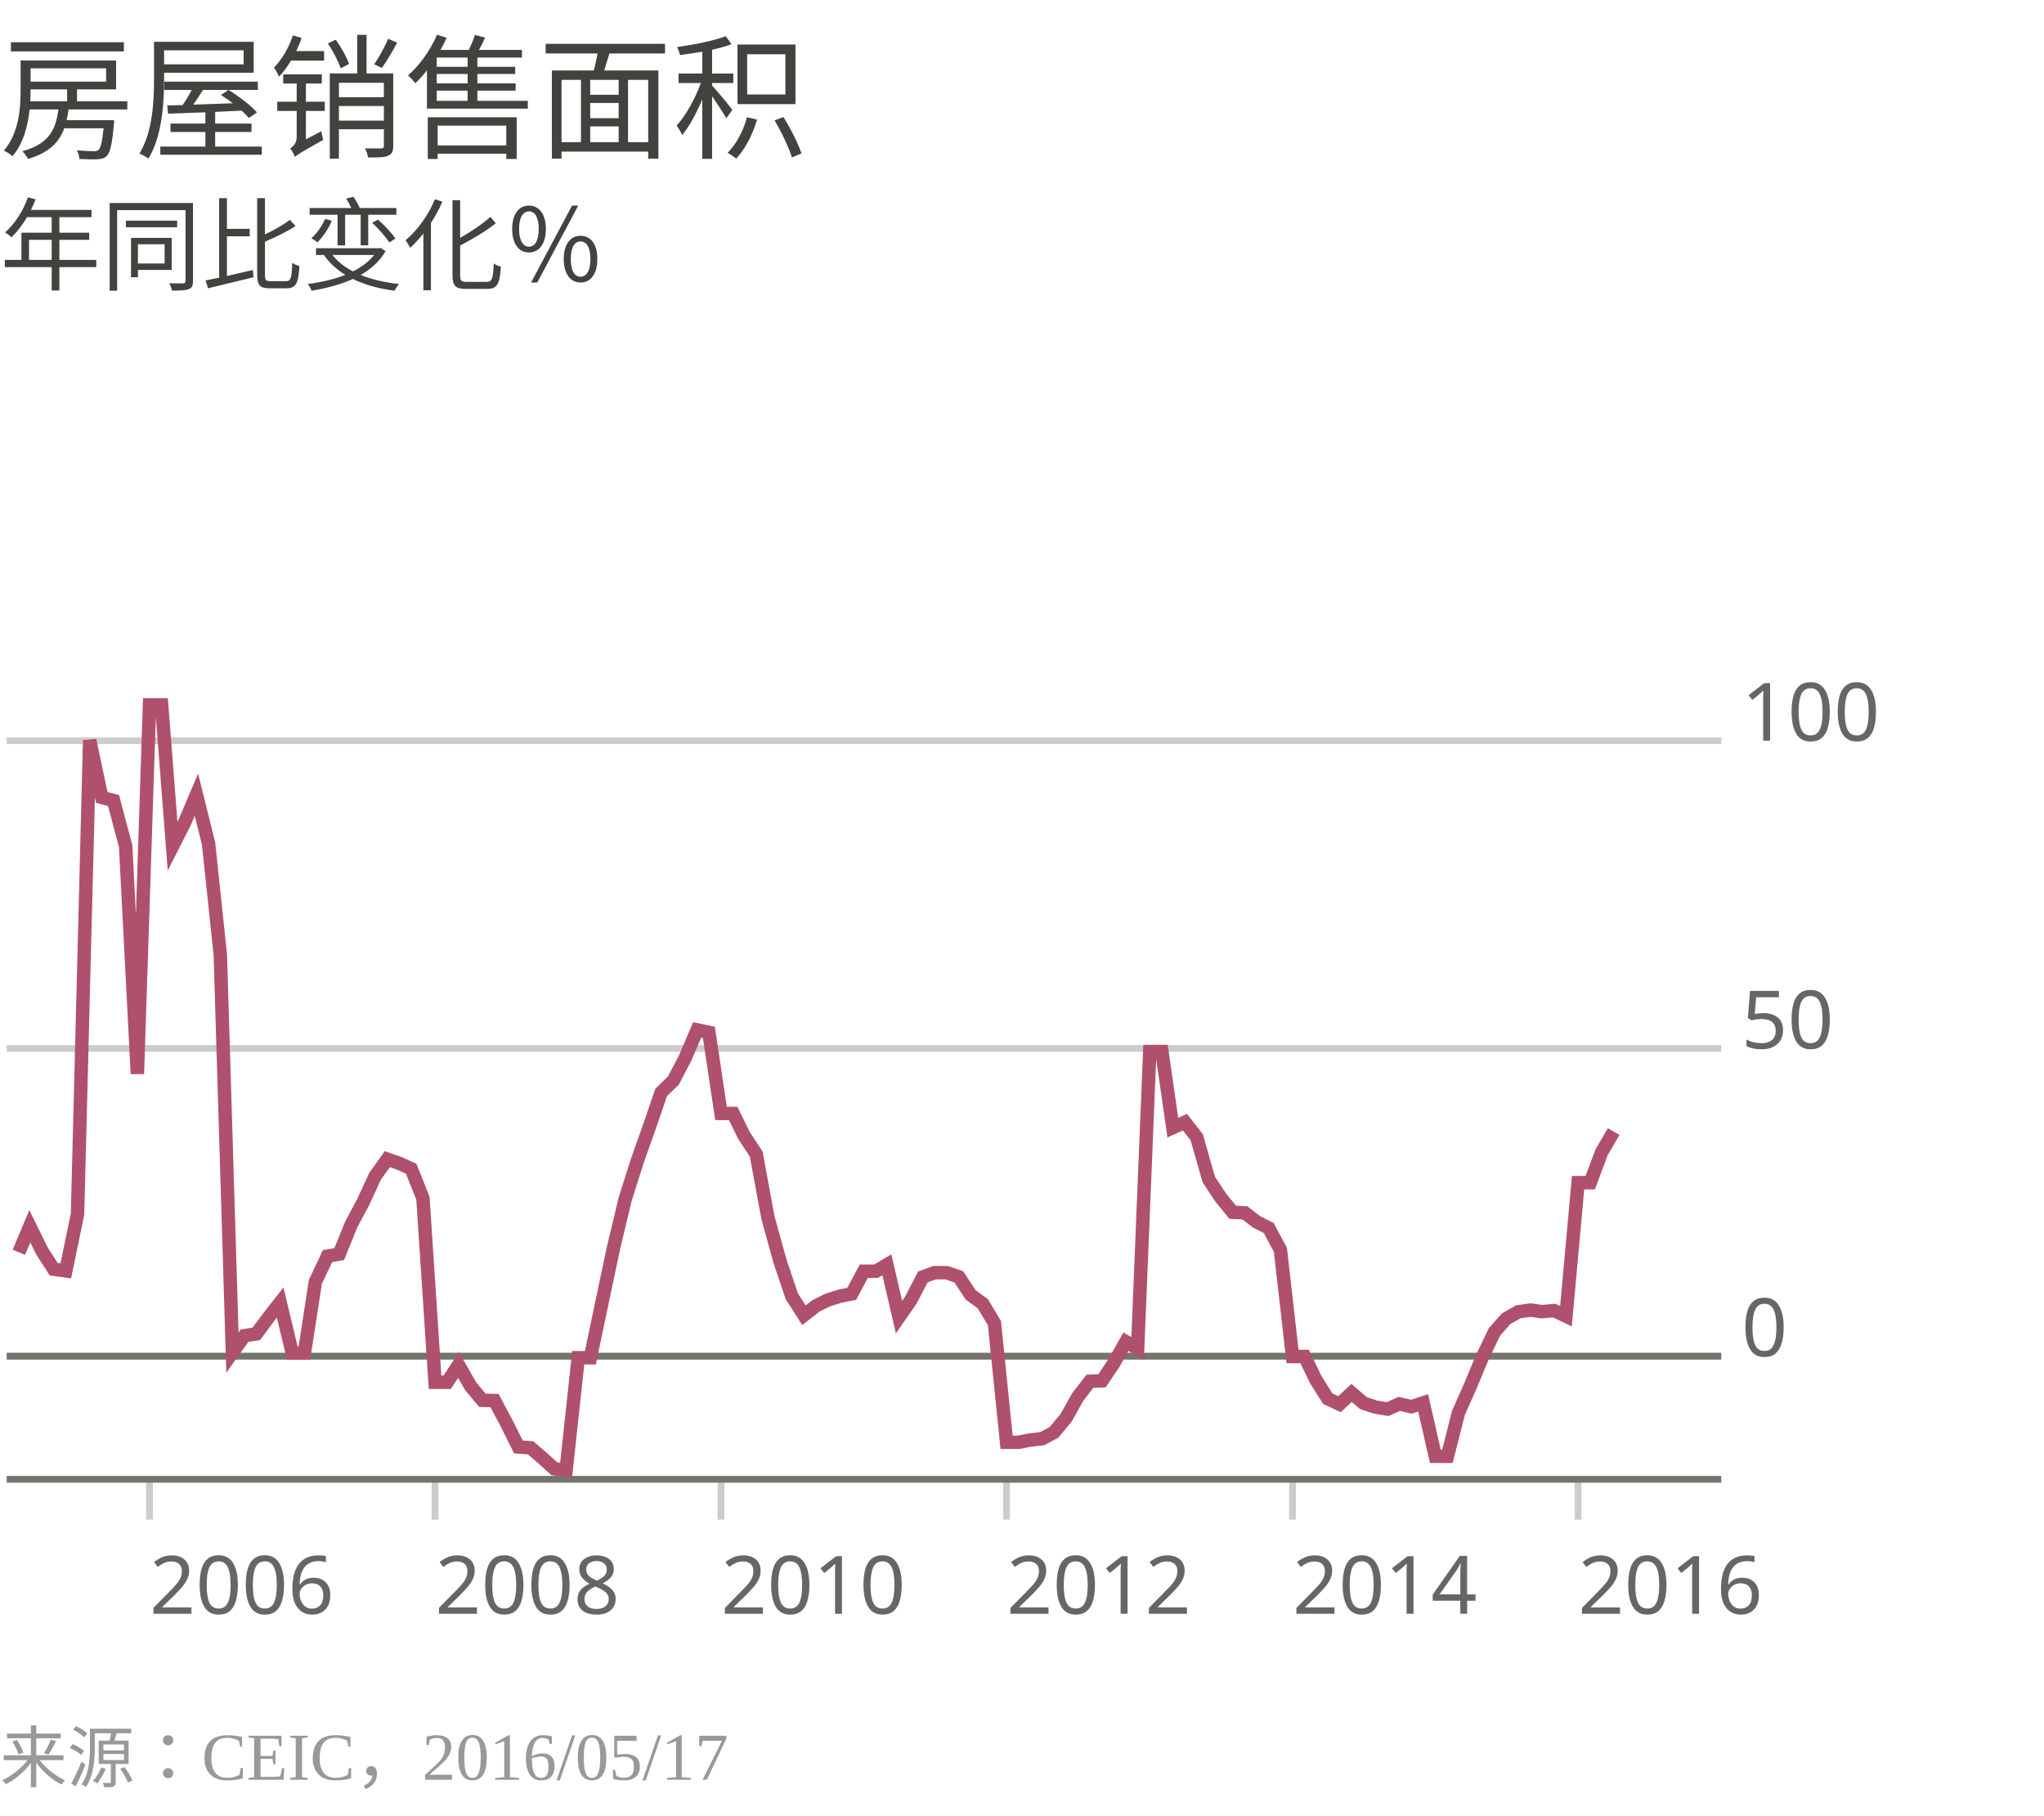
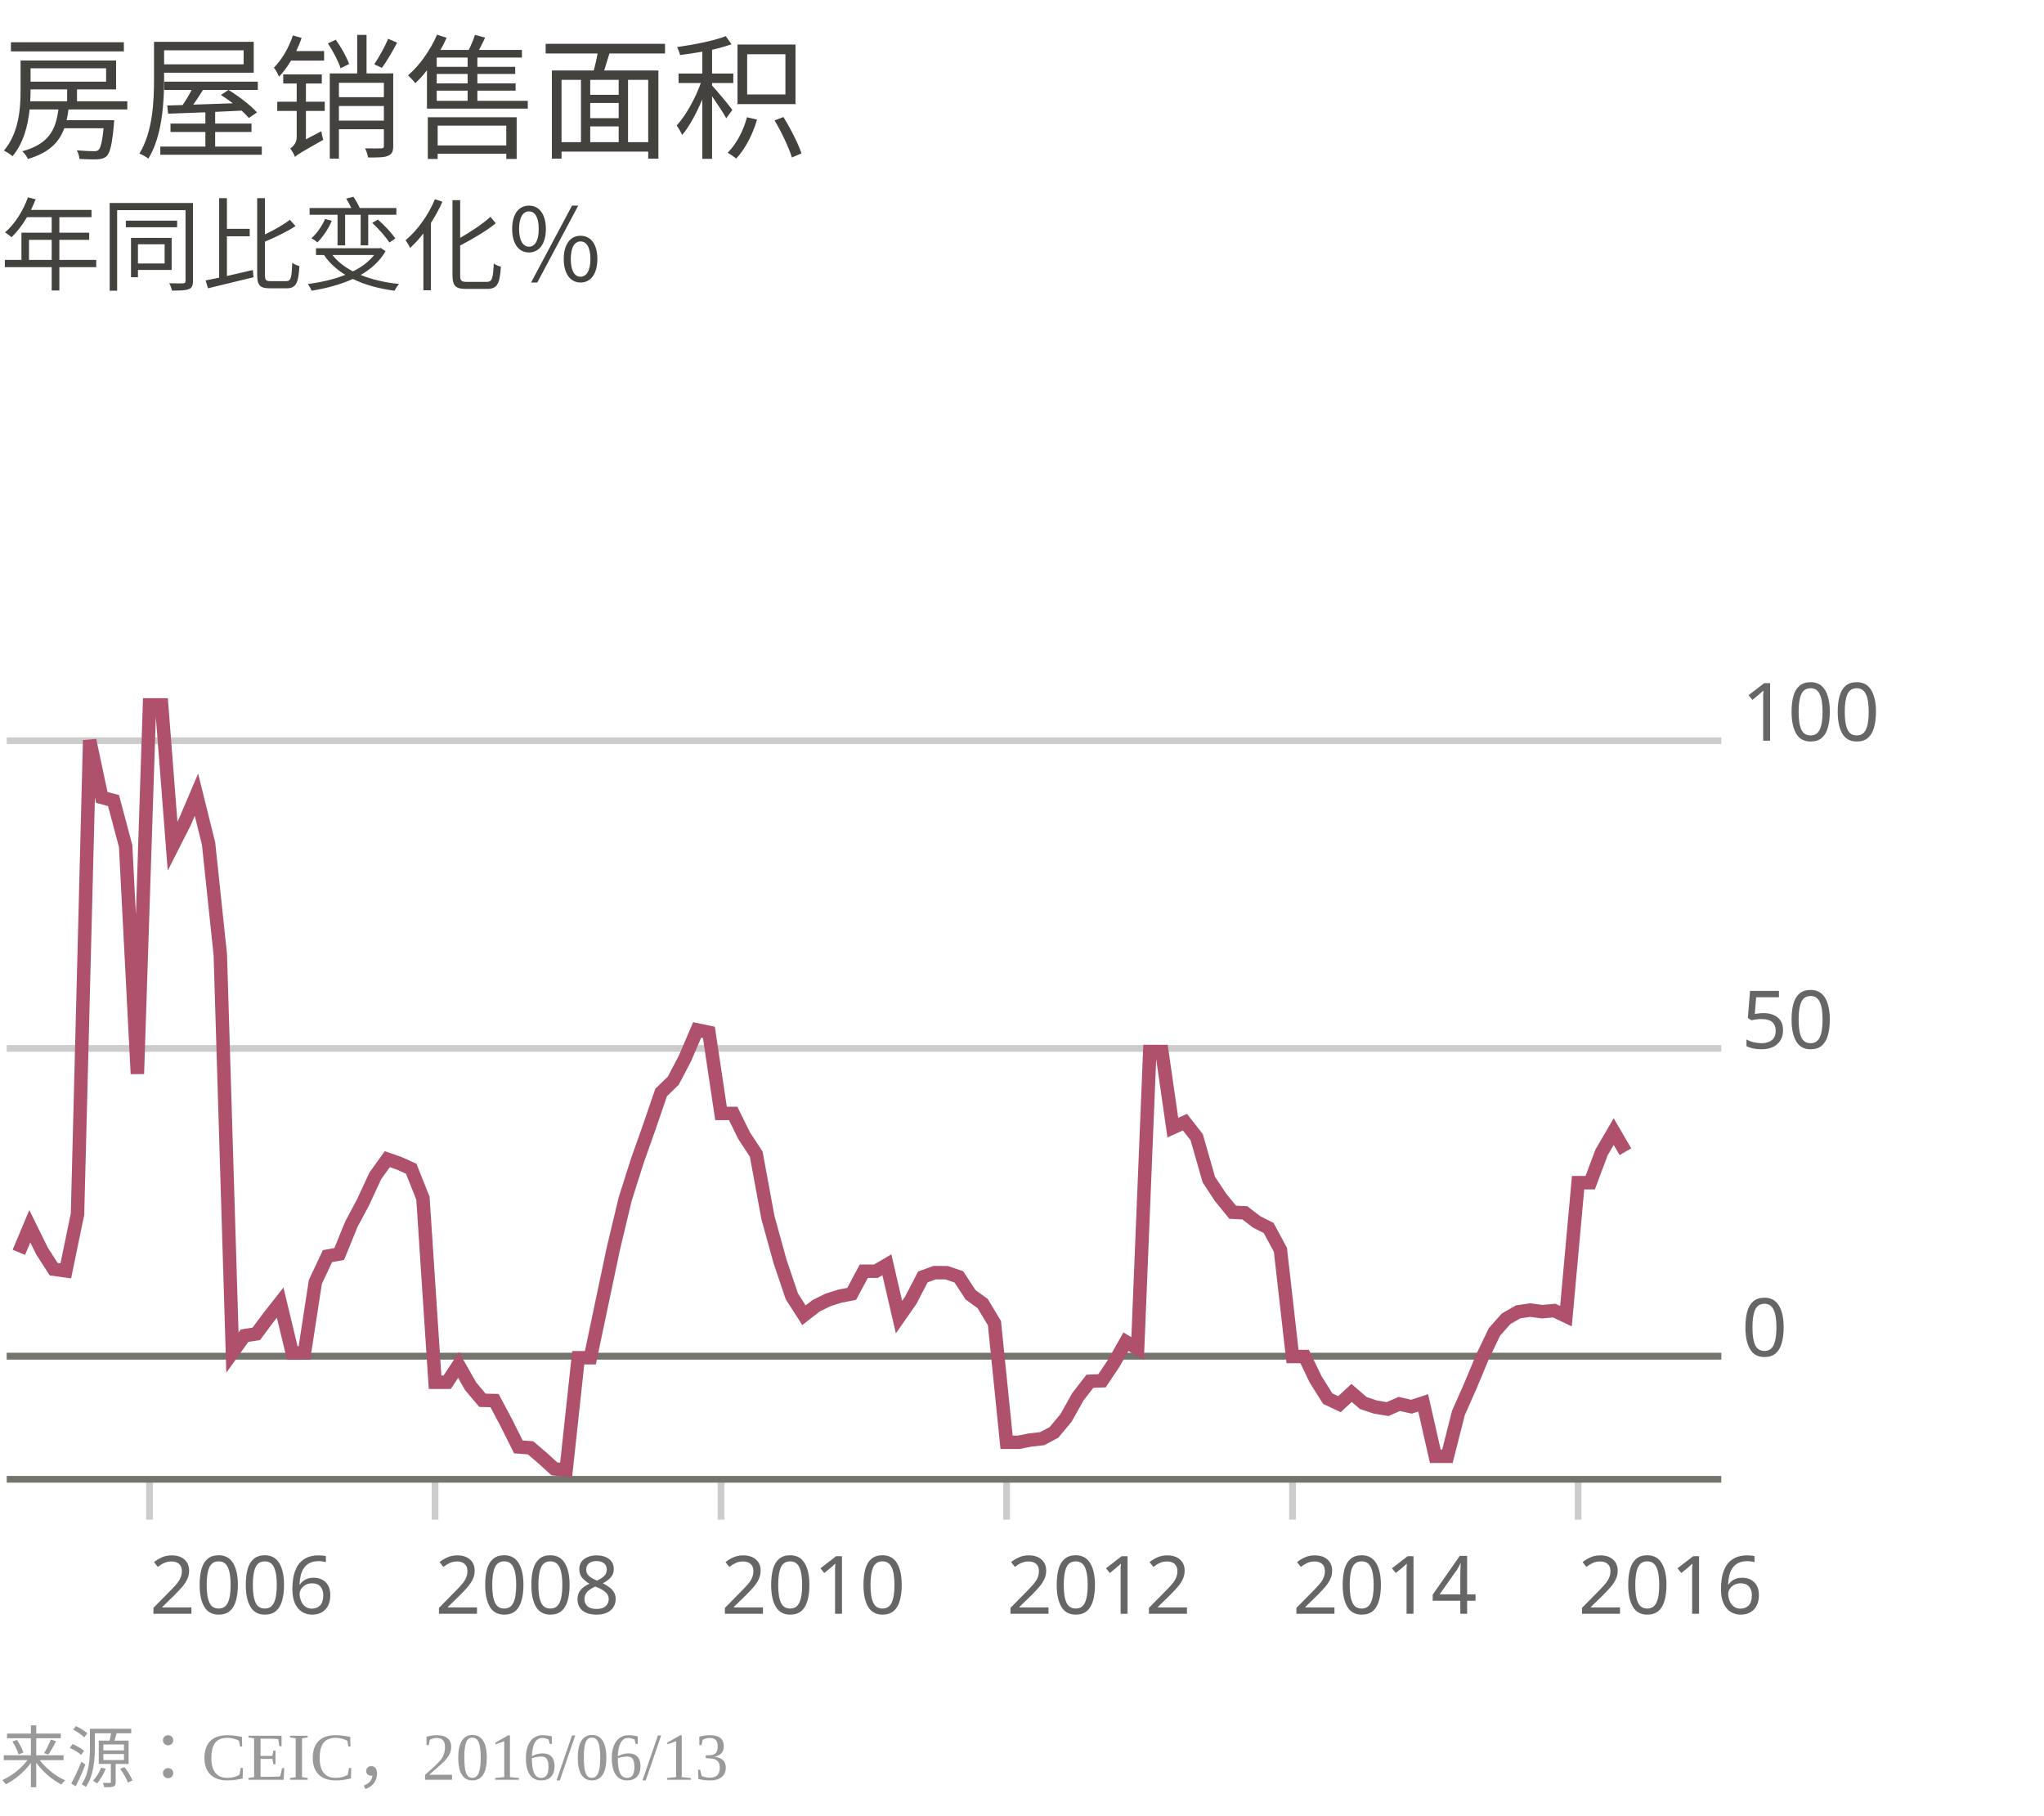
<svg xmlns="http://www.w3.org/2000/svg" viewBox="0 0 304 270">
  <text class="chart-title" fill="#43423e" font-size="20" y="22">房屋销售面积</text>
  <text class="chart-subtitle" fill="#43423e" font-size="15" y="42">年同比变化％</text>
-   <text class="chart-source" font-size="10" fill-opacity="0.4" y="265">来源：CEIC，2016/05/17</text>
+   <text class="chart-source" font-size="10" fill-opacity="0.4" y="265">来源：CEIC，2016/06/13</text>
  <g transform="translate(1,100)">
    <g transform="translate(0,120)" class="x axis">
      <g class="tick" style="" transform="translate(21.23546,0)">
        <line y2="6" x2="0" fill="none" stroke="#000" stroke-opacity="0.2" />
        <text dy="0" style="" y="20" x="0" font-family="MetricWeb,sans-serif" fill-opacity="0.6" font-size="12" text-anchor="start">2006</text>
      </g>
      <g class="tick" style="" transform="translate(63.70637,0)">
        <line y2="6" x2="0" fill="none" stroke="#000" stroke-opacity="0.2" />
        <text dy="0" style="" y="20" x="0" font-family="MetricWeb,sans-serif" fill-opacity="0.6" font-size="12" text-anchor="start">2008</text>
      </g>
      <g class="tick" style="" transform="translate(106.2355,0)">
        <line y2="6" x2="0" fill="none" stroke="#000" stroke-opacity="0.2" />
        <text dy="0" style="" y="20" x="0" font-family="MetricWeb,sans-serif" fill-opacity="0.6" font-size="12" text-anchor="start">2010</text>
      </g>
      <g class="tick" style="" transform="translate(148.7064,0)">
        <line y2="6" x2="0" fill="none" stroke="#000" stroke-opacity="0.2" />
        <text dy="0" style="" y="20" x="0" font-family="MetricWeb,sans-serif" fill-opacity="0.6" font-size="12" text-anchor="start">2012</text>
      </g>
      <g class="tick" style="" transform="translate(191.2355,0)">
        <line y2="6" x2="0" fill="none" stroke="#000" stroke-opacity="0.2" />
        <text dy="0" style="" y="20" x="0" font-family="MetricWeb,sans-serif" fill-opacity="0.6" font-size="12" text-anchor="start">2014</text>
      </g>
      <g class="tick" style="" transform="translate(233.7064,0)">
        <line y2="6" x2="0" fill="none" stroke="#000" stroke-opacity="0.2" />
        <text dy="0" style="" y="20" x="0" font-family="MetricWeb,sans-serif" fill-opacity="0.6" font-size="12" text-anchor="start">2016</text>
      </g>
      <path class="domain" d="M0,0V0H255V0" fill="none" stroke="#74736c" />
    </g>
    <g transform="translate(255,0)" class="y axis">
      <g class="tick" style="" transform="translate(0,101.6923)">
        <line x2="-255" y2="0" fill="none" stroke="#000" stroke-opacity="0.2" />
        <text dy="0" style="text-anchor: start;" x="3" y="0" font-family="MetricWeb,sans-serif" fill-opacity="0.6" font-size="12">0</text>
      </g>
      <g class="tick" style="" transform="translate(0,55.92308)">
        <line x2="-255" y2="0" fill="none" stroke="#000" stroke-opacity="0.2" />
        <text dy="0" style="text-anchor: start;" x="3" y="0" font-family="MetricWeb,sans-serif" fill-opacity="0.6" font-size="12">50</text>
      </g>
      <g class="tick" style="" transform="translate(0,10.15385)">
        <line x2="-255" y2="0" fill="none" stroke="#000" stroke-opacity="0.2" />
        <text dy="0" style="text-anchor: start;" x="3" y="0" font-family="MetricWeb,sans-serif" fill-opacity="0.6" font-size="12">100</text>
      </g>
      <path class="domain" d="M-255,1H0V120H-255" fill="none" stroke="#000" stroke-opacity="0" />
      <line class="highlight-line" x1="0" x2="-255" y1="101.692" y2="101.692" fill="none" stroke="#74736c" />
    </g>
    <g>
-       <path d="M1.804,86.243L3.433,82.371L5.236,86.028L6.982,88.752L8.785,89.001L10.53,80.555L12.334,10.092L14.138,18.592L15.883,19.055L17.687,25.829L19.432,59.702L21.235,4.831L23.039,4.831L24.668,25.844L26.472,22.29L28.217,18.19L30.021,25.459L31.766,41.979L33.569,101.158L35.373,98.64L37.118,98.369L38.922,95.942L40.667,93.717L42.471,101.22L44.274,101.22L45.903,90.64L47.707,86.813L49.452,86.495L51.256,82.061L53.001,78.8L54.805,74.893L56.608,72.391L58.354,72.996L60.157,73.816L61.903,78.192L63.706,105.566L65.51,105.566L67.197,102.998L69.001,106.169L70.746,108.248L72.55,108.291L74.295,111.569L76.099,115.185L77.902,115.314L79.648,116.803L81.451,118.444L83.196,118.637L85,101.922L86.804,101.922L88.433,94.166L90.236,85.628L91.982,78.329L93.785,72.646L95.53,67.724L97.334,62.466L99.138,60.714L100.883,57.388L102.687,53.166L104.432,53.532L106.235,65.586L108.039,65.586L109.668,68.892L111.472,71.639L113.217,81.096L115.021,87.619L116.766,92.784L118.569,95.601L120.373,94.197L122.118,93.334L123.922,92.76L125.667,92.424L127.471,89.055L129.274,89.055L130.903,88.094L132.707,95.883L134.452,93.378L136.256,89.906L138.001,89.269L139.805,89.275L141.608,89.895L143.354,92.562L145.157,93.871L146.903,96.783L148.706,114.494L150.51,114.494L152.197,114.163L154.001,113.958L155.746,113.031L157.55,110.873L159.295,107.75L161.099,105.423L162.902,105.348L164.648,102.738L166.451,99.535L168.196,100.562L170,56.382L171.804,56.382L173.433,67.701L175.236,66.885L176.982,69.123L178.785,75.423L180.53,78.07L182.334,80.285L184.138,80.37L185.883,81.711L187.687,82.625L189.432,85.863L191.235,101.741L193.039,101.741L194.668,105.139L196.472,108.002L198.217,108.826L200.021,107.153L201.766,108.661L203.569,109.257L205.373,109.559L207.118,108.789L208.922,109.202L210.667,108.635L212.471,116.577L214.274,116.577L215.903,110.143L217.707,106.068L219.452,101.878L221.256,98.099L223.001,96.125L224.805,95.09L226.608,94.837L228.354,95.068L230.157,94.91L231.903,95.739L233.706,75.886L235.51,75.886L237.197,71.38L239.001,68.29" stroke-width="2" fill="none" stroke="#af516c" />
+       <path d="M1.804,86.243L3.433,82.371L5.236,86.028L6.982,88.752L8.785,89.001L10.53,80.555L12.334,10.092L14.138,18.592L15.883,19.055L17.687,25.829L19.432,59.702L21.235,4.831L23.039,4.831L24.668,25.844L26.472,22.29L28.217,18.19L30.021,25.459L31.766,41.979L33.569,101.158L35.373,98.64L37.118,98.369L38.922,95.942L40.667,93.717L42.471,101.22L44.274,101.22L45.903,90.64L47.707,86.813L49.452,86.495L51.256,82.061L53.001,78.8L54.805,74.893L56.608,72.391L58.354,72.996L60.157,73.816L61.903,78.192L63.706,105.566L65.51,105.566L67.197,102.998L69.001,106.169L70.746,108.248L72.55,108.291L74.295,111.569L76.099,115.185L77.902,115.314L79.648,116.803L81.451,118.444L83.196,118.637L85,101.922L86.804,101.922L88.433,94.166L90.236,85.628L91.982,78.329L93.785,72.646L95.53,67.724L97.334,62.466L99.138,60.714L100.883,57.388L102.687,53.166L104.432,53.532L106.235,65.586L108.039,65.586L109.668,68.892L111.472,71.639L113.217,81.096L115.021,87.619L116.766,92.784L118.569,95.601L120.373,94.197L122.118,93.334L123.922,92.76L125.667,92.424L127.471,89.055L129.274,89.055L130.903,88.094L132.707,95.883L134.452,93.378L136.256,89.906L138.001,89.269L139.805,89.275L141.608,89.895L143.354,92.562L145.157,93.871L146.903,96.783L148.706,114.494L150.51,114.494L152.197,114.163L154.001,113.958L155.746,113.031L157.55,110.873L159.295,107.75L161.099,105.423L162.902,105.348L164.648,102.738L166.451,99.535L168.196,100.562L170,56.382L171.804,56.382L173.433,67.701L175.236,66.885L176.982,69.123L178.785,75.423L180.53,78.07L182.334,80.285L184.138,80.37L185.883,81.711L187.687,82.625L189.432,85.863L191.235,101.741L193.039,101.741L194.668,105.139L196.472,108.002L198.217,108.826L200.021,107.153L201.766,108.661L203.569,109.257L205.373,109.559L207.118,108.789L208.922,109.202L210.667,108.635L212.471,116.577L214.274,116.577L215.903,110.143L217.707,106.068L219.452,101.878L221.256,98.099L223.001,96.125L224.805,95.09L226.608,94.837L228.354,95.068L230.157,94.91L231.903,95.739L233.706,75.886L235.51,75.886L237.197,71.38L239.001,68.29L240.746,71.284" stroke-width="2" fill="none" stroke="#af516c" />
    </g>
  </g>
</svg>
